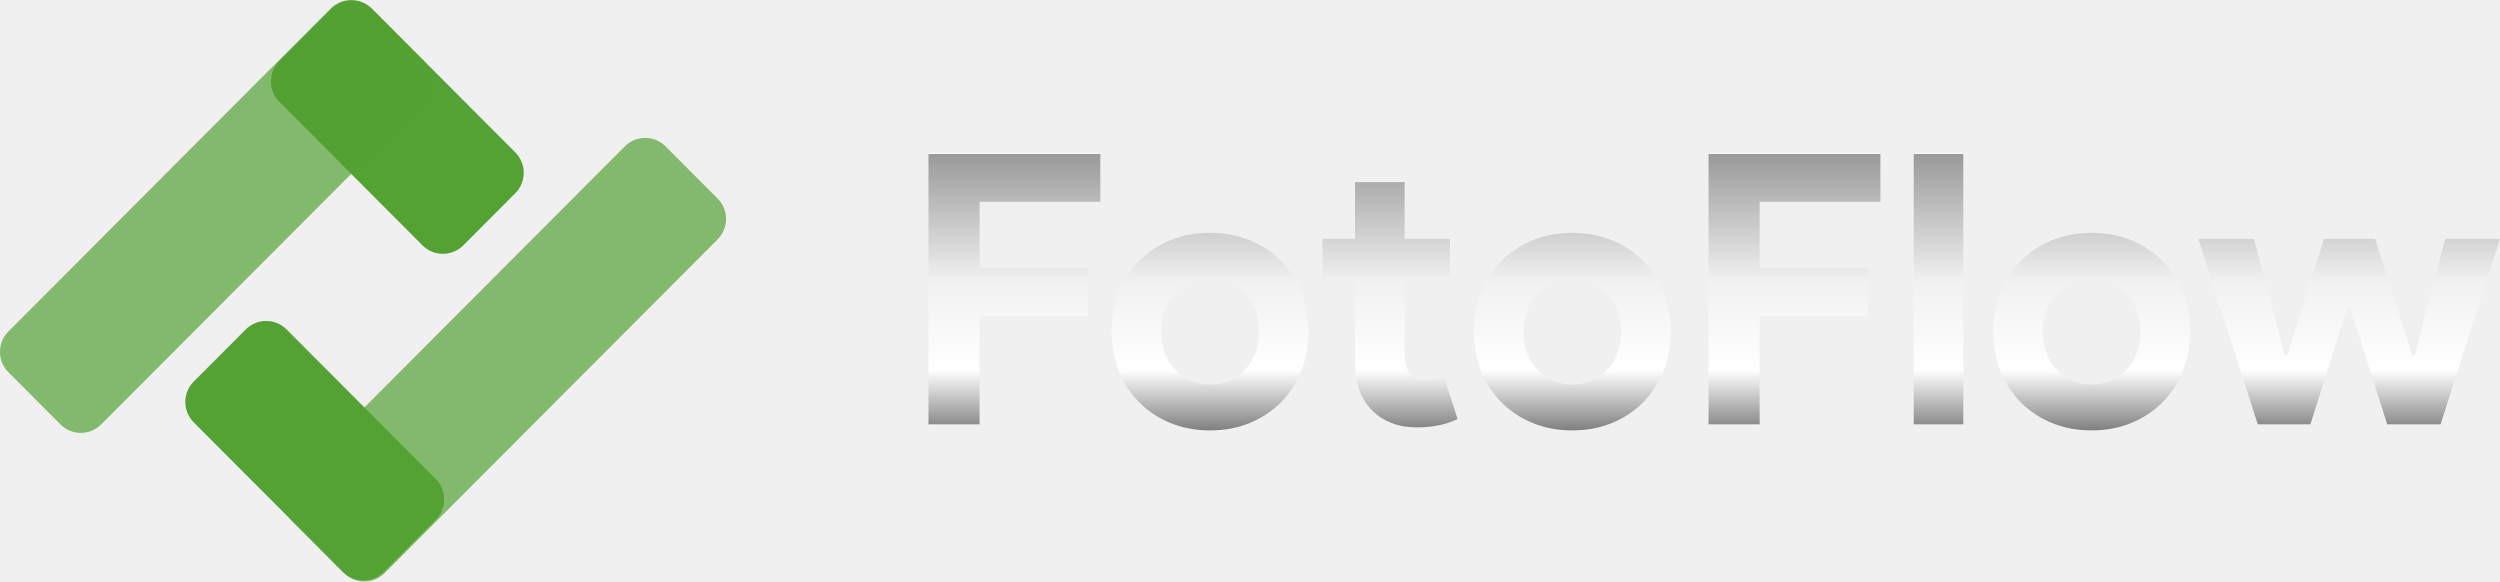
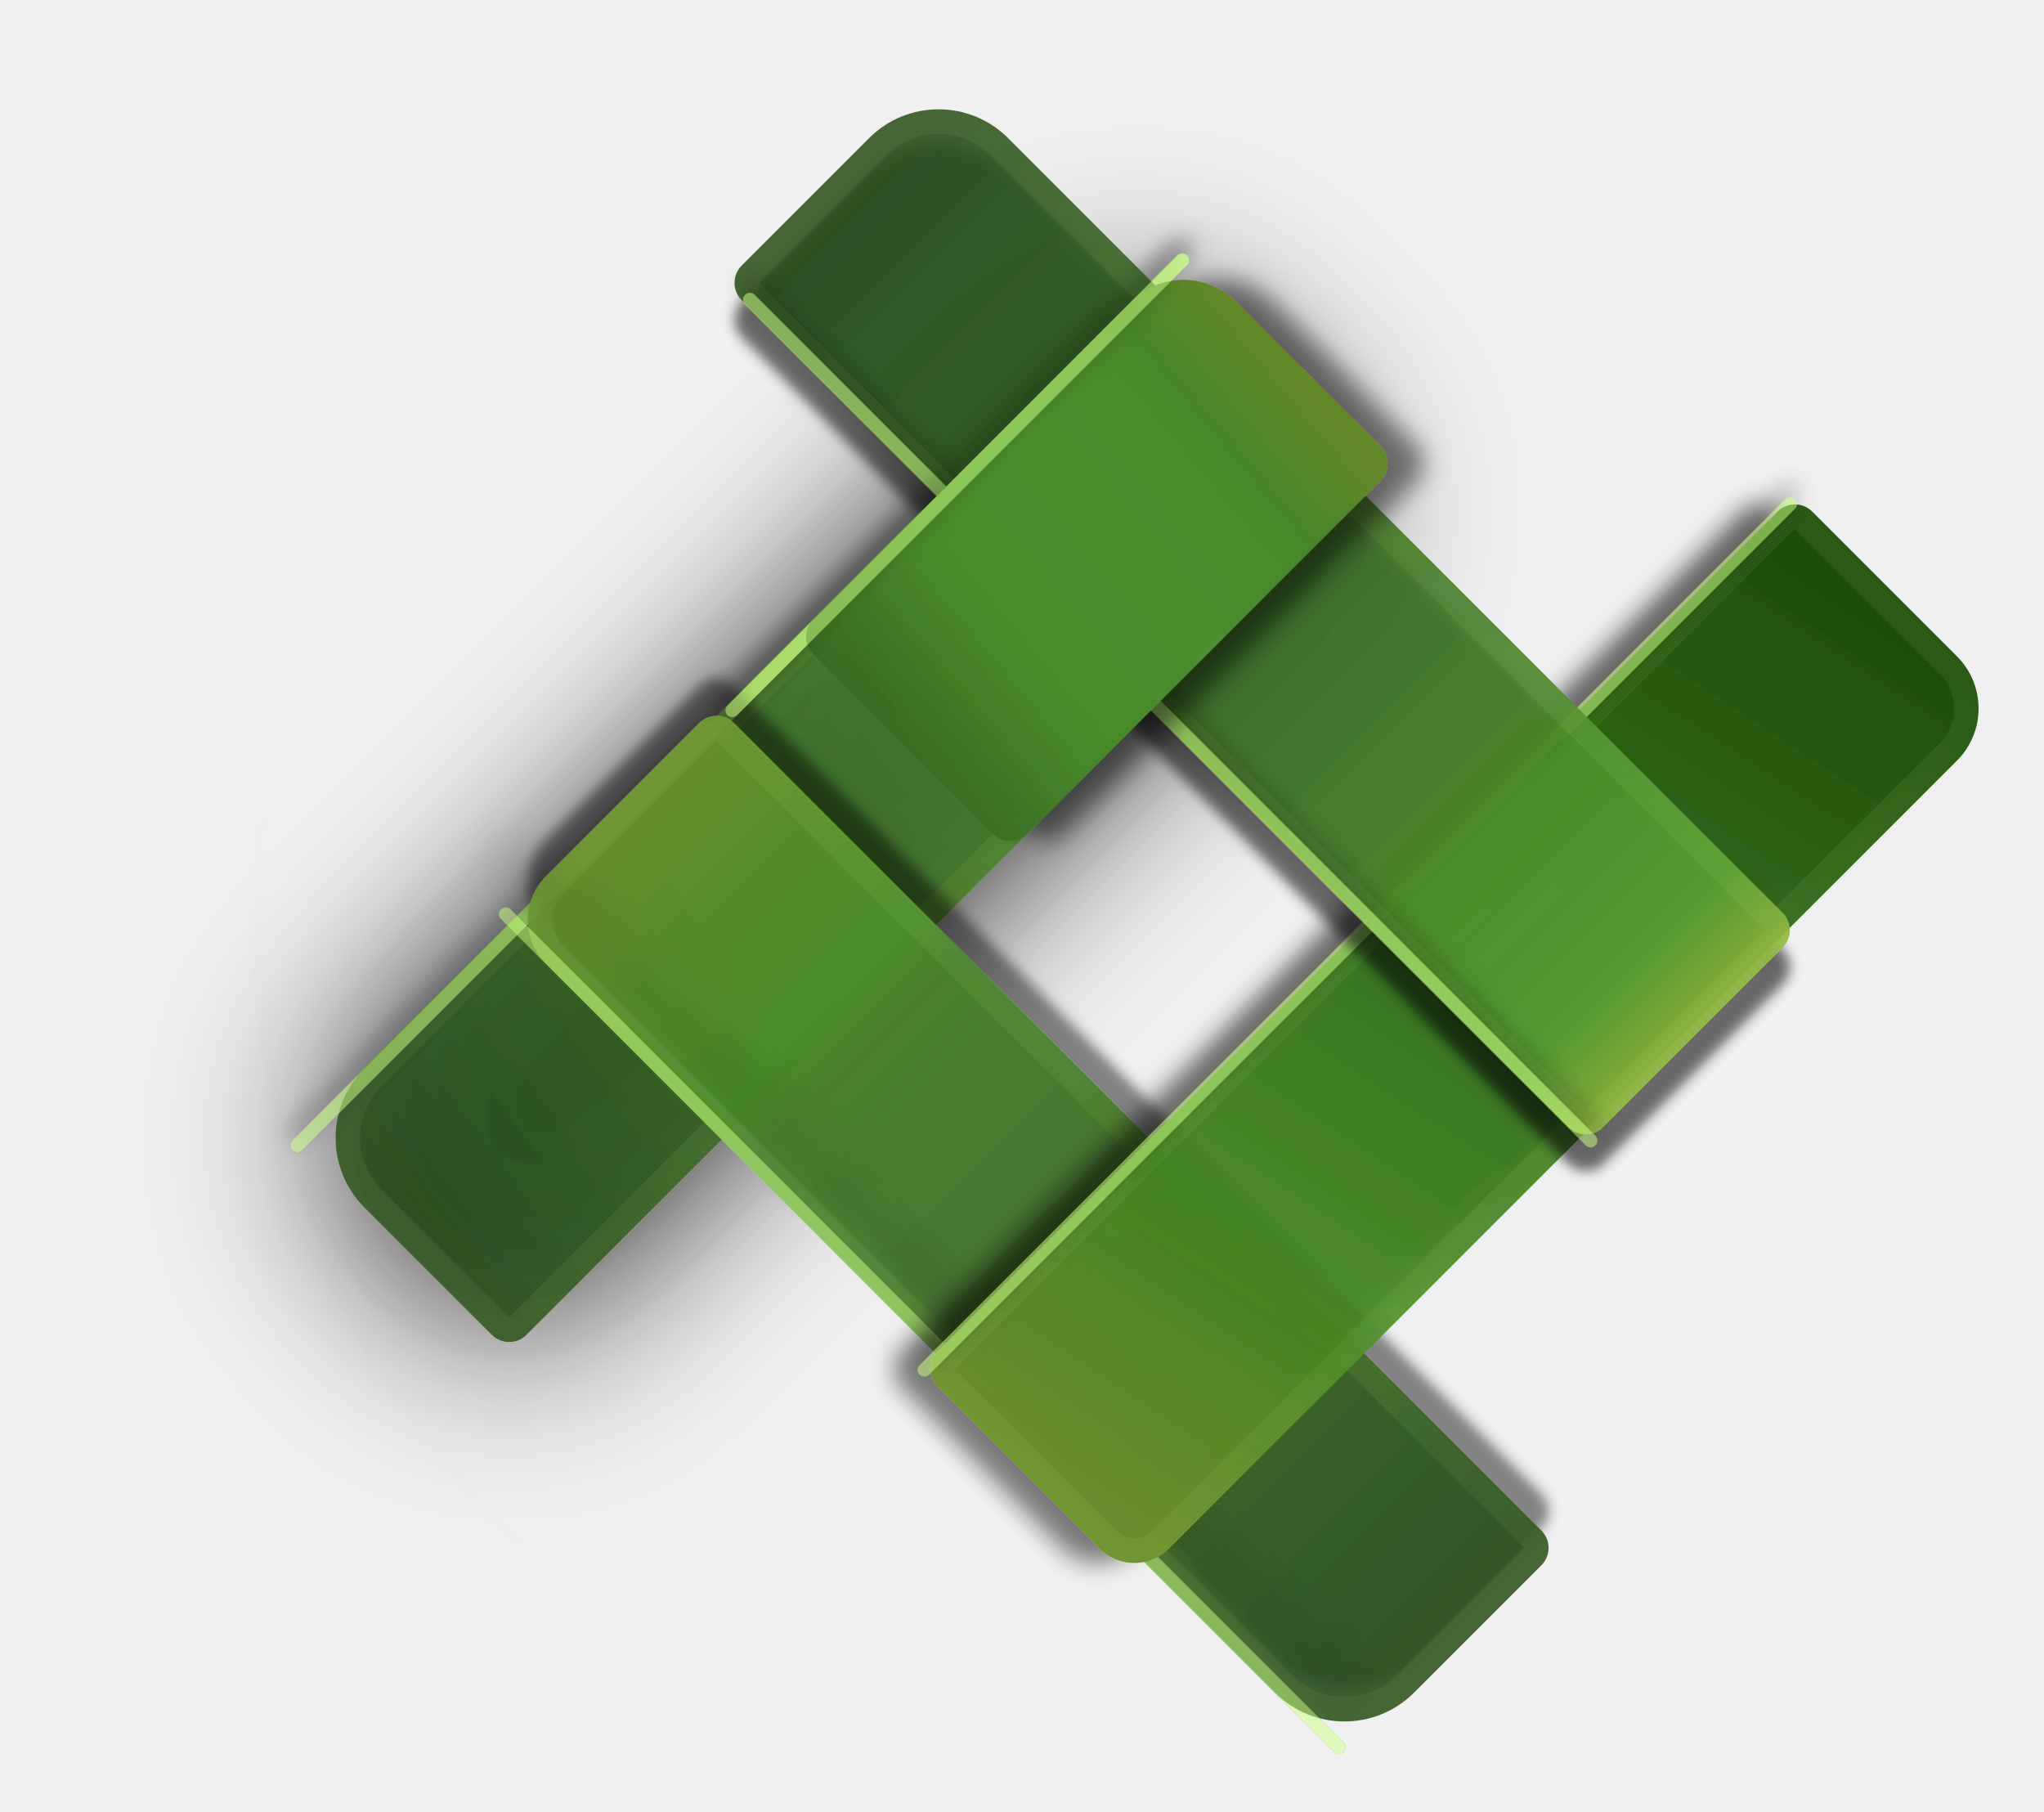
- <svg xmlns="http://www.w3.org/2000/svg" width="4685.363" height="1089.781" viewBox="0 0 4685.363 1089.781">
+ <svg xmlns="http://www.w3.org/2000/svg" xmlns:xlink="http://www.w3.org/1999/xlink" width="166.384" height="147.419" viewBox="0 0 166.384 147.419">
  <defs>
-     <linearGradient id="linear-gradient" x1="0.5" x2="0.5" y2="1" gradientUnits="objectBoundingBox">
-       <stop offset="0" stop-color="#fff" />
-       <stop offset="0" stop-color="#8b8b8b" />
-       <stop offset="0" stop-color="#999" />
-       <stop offset="0.463" stop-color="#f1f1f1" />
-       <stop offset="0.783" stop-color="#fff" />
-       <stop offset="1" stop-color="gray" />
+     <linearGradient id="linear-gradient" x1="0.491" y1="0.997" x2="0.53" y2="0.005" gradientUnits="objectBoundingBox">
+       <stop offset="0" stop-color="#4d932f" stop-opacity="0.902" />
+       <stop offset="1" stop-color="#274a18" stop-opacity="0.902" />
    </linearGradient>
+     <filter id="Rectangle_32" x="0" y="0" width="134.062" height="134.062" filterUnits="userSpaceOnUse">
+       <feOffset input="SourceAlpha" />
+       <feGaussianBlur stdDeviation="8" result="blur" />
+       <feFlood />
+       <feComposite operator="in" in2="blur" />
+       <feComposite in="SourceGraphic" />
+     </filter>
+     <linearGradient id="linear-gradient-2" x1="0.5" x2="0.5" y2="1" gradientUnits="objectBoundingBox">
+       <stop offset="0" stop-color="#4d932f" stop-opacity="0.902" />
+       <stop offset="0.244" stop-color="#4b902e" stop-opacity="0.902" />
+       <stop offset="0.289" stop-color="#448229" stop-opacity="0.902" />
+       <stop offset="1" stop-color="#274a18" stop-opacity="0.902" />
+     </linearGradient>
+     <filter id="Rectangle_47" x="20.401" y="16.397" width="79.622" height="79.622" filterUnits="userSpaceOnUse">
+       <feOffset dy="-1" input="SourceAlpha" />
+       <feGaussianBlur stdDeviation="1" result="blur-2" />
+       <feFlood flood-opacity="0.718" />
+       <feComposite operator="in" in2="blur-2" />
+       <feComposite in="SourceGraphic" />
+     </filter>
+     <linearGradient id="linear-gradient-3" x1="0.5" x2="0.5" y2="1" gradientUnits="objectBoundingBox">
+       <stop offset="0" stop-color="#69932f" stop-opacity="0.902" />
+       <stop offset="0.244" stop-color="#4b902e" stop-opacity="0.902" />
+       <stop offset="0.289" stop-color="#448229" stop-opacity="0.902" />
+       <stop offset="1" stop-color="#274a18" stop-opacity="0.902" />
+     </linearGradient>
+     <filter id="Rectangle_33" x="39.394" y="52.943" width="88.988" height="90.488" filterUnits="userSpaceOnUse">
+       <feOffset dy="-3" input="SourceAlpha" />
+       <feGaussianBlur stdDeviation="0.5" result="blur-3" />
+       <feFlood flood-opacity="0.502" />
+       <feComposite operator="in" in2="blur-3" />
+       <feComposite in="SourceGraphic" />
+     </filter>
+     <filter id="Rectangle_45" x="34.382" y="62.625" width="81.379" height="81.379" filterUnits="userSpaceOnUse">
+       <feOffset dy="-5" input="SourceAlpha" />
+       <feGaussianBlur stdDeviation="2" result="blur-4" />
+       <feFlood flood-opacity="0.467" />
+       <feComposite operator="in" in2="blur-4" />
+       <feComposite in="SourceGraphic" />
+     </filter>
+     <linearGradient id="linear-gradient-5" x1="0.482" y1="0.992" x2="0.433" y2="0.022" gradientUnits="objectBoundingBox">
+       <stop offset="0" stop-color="#6b8c2d" />
+       <stop offset="0.276" stop-color="#408621" stop-opacity="0.902" />
+       <stop offset="1" stop-color="#1e4e0a" />
+     </linearGradient>
+     <filter id="Rectangle_34" x="68.89" y="37.231" width="94.645" height="94.645" filterUnits="userSpaceOnUse">
+       <feOffset dx="-3" input="SourceAlpha" />
+       <feGaussianBlur stdDeviation="1" result="blur-5" />
+       <feFlood flood-opacity="0.502" />
+       <feComposite operator="in" in2="blur-5" />
+       <feComposite in="SourceGraphic" />
+     </filter>
+     <filter id="Rectangle_49" x="71.456" y="36.235" width="78.056" height="78.056" filterUnits="userSpaceOnUse">
+       <feOffset dy="-1" input="SourceAlpha" />
+       <feGaussianBlur stdDeviation="1" result="blur-6" />
+       <feFlood flood-opacity="0.718" />
+       <feComposite operator="in" in2="blur-6" />
+       <feComposite in="SourceGraphic" />
+     </filter>
+     <linearGradient id="linear-gradient-7" x1="0.5" x2="0.5" y2="1" gradientUnits="objectBoundingBox">
+       <stop offset="0" stop-color="#91b53f" stop-opacity="0.902" />
+       <stop offset="0.078" stop-color="#549a31" />
+       <stop offset="0.24" stop-color="#4c902e" stop-opacity="0.902" />
+       <stop offset="0.302" stop-color="#417c28" stop-opacity="0.902" />
+       <stop offset="0.564" stop-color="#376922" stop-opacity="0.902" />
+       <stop offset="0.83" stop-color="#2d561c" stop-opacity="0.902" />
+       <stop offset="1" stop-color="#274a18" stop-opacity="0.902" />
+     </linearGradient>
+     <filter id="Rectangle_29" x="57.456" y="5.591" width="90.561" height="92.061" filterUnits="userSpaceOnUse">
+       <feOffset dy="3" input="SourceAlpha" />
+       <feGaussianBlur stdDeviation="0.5" result="blur-7" />
+       <feFlood flood-opacity="0.616" />
+       <feComposite operator="in" in2="blur-7" />
+       <feComposite in="SourceGraphic" />
+     </filter>
+     <filter id="Rectangle_46" x="57.247" y="19.616" width="76.007" height="76.007" filterUnits="userSpaceOnUse">
+       <feOffset dy="-1" input="SourceAlpha" />
+       <feGaussianBlur stdDeviation="1" result="blur-8" />
+       <feFlood flood-opacity="0.718" />
+       <feComposite operator="in" in2="blur-8" />
+       <feComposite in="SourceGraphic" />
+     </filter>
+     <linearGradient id="linear-gradient-9" x1="0.473" y1="0.986" x2="0.549" y2="-0.57" gradientUnits="objectBoundingBox">
+       <stop offset="0" stop-color="#64882b" />
+       <stop offset="0.11" stop-color="#47872a" />
+       <stop offset="0.281" stop-color="#4b902e" />
+       <stop offset="0.484" stop-color="#47882b" />
+       <stop offset="0.689" stop-color="#34621f" stop-opacity="0.902" />
+       <stop offset="0.854" stop-color="#284b18" stop-opacity="0.902" />
+       <stop offset="1" stop-color="#274a18" stop-opacity="0.902" />
+     </linearGradient>
+     <filter id="Rectangle_40" x="64.778" y="17.296" width="54.988" height="54.988" filterUnits="userSpaceOnUse">
+       <feOffset dx="3" input="SourceAlpha" />
+       <feGaussianBlur stdDeviation="1" result="blur-9" />
+       <feFlood flood-opacity="0.502" />
+       <feComposite operator="in" in2="blur-9" />
+       <feComposite in="SourceGraphic" />
+     </filter>
+     <filter id="Rectangle_48" x="55.818" y="16.397" width="44.205" height="44.205" filterUnits="userSpaceOnUse">
+       <feOffset dy="-1" input="SourceAlpha" />
+       <feGaussianBlur stdDeviation="1" result="blur-10" />
+       <feFlood flood-opacity="0.718" />
+       <feComposite operator="in" in2="blur-10" />
+       <feComposite in="SourceGraphic" />
+     </filter>
+     <clipPath id="clip">
+       <use xlink:href="#fill" />
+     </clipPath>
+     <clipPath id="clip-2">
+       <use xlink:href="#fill-2" />
+     </clipPath>
+     <clipPath id="clip-3">
+       <use xlink:href="#fill-3" />
+     </clipPath>
+     <clipPath id="clip-4">
+       <use xlink:href="#fill-4" />
+     </clipPath>
+     <clipPath id="clip-5">
+       <use xlink:href="#fill-5" />
+     </clipPath>
  </defs>
-   <g id="Group_2" data-name="Group 2" transform="translate(-4341 -525)">
-     <g id="Group_3" data-name="Group 3">
-       <g id="Group_1" data-name="Group 1">
-         <g id="Vector" transform="translate(4340.92 524.229)">
-           <path id="Path_2" data-name="Path 2" d="M1171.15,275.1a53.852,53.852,0,0,1,76.28,0l97.56,97.786a54.138,54.138,0,0,1,0,76.454L721.029,1074.72a53.857,53.857,0,0,1-76.281,0l-97.565-97.785a54.149,54.149,0,0,1,0-76.454Z" fill="rgba(84,161,52,0.7)" />
-           <path id="Path_3" data-name="Path 3" d="M965.841,286.426a54.149,54.149,0,0,1,0,76.454l-97.565,97.785a53.853,53.853,0,0,1-76.281,0L523.57,191.633a54.147,54.147,0,0,1,0-76.454l97.564-97.785a53.854,53.854,0,0,1,76.282,0Z" fill="#54a134" />
-           <path id="Path_4" data-name="Path 4" d="M816.7,898.416a54.149,54.149,0,0,1,0,76.454l-97.565,97.78a53.839,53.839,0,0,1-76.281,0L363.171,792.338a54.147,54.147,0,0,1,0-76.454L460.735,618.1a53.851,53.851,0,0,1,76.281,0Z" fill="#54a134" />
-           <path id="Path_5" data-name="Path 5" d="M619.869,16.605a53.853,53.853,0,0,1,76.281,0l97.564,97.786a54.147,54.147,0,0,1,0,76.453L189.724,796.2a53.853,53.853,0,0,1-76.281,0L15.878,698.416a54.148,54.148,0,0,1,0-76.454Z" fill="rgba(84,161,52,0.7)" />
-         </g>
+   <g id="fotoflow-pro-logo" transform="translate(-594.606 -77.663)">
+     <g id="Ellipse_1" data-name="Ellipse 1" transform="translate(614.99 79.082)" fill="#fff" stroke="#707070" stroke-width="1" opacity="0.01">
+       <circle cx="73" cy="73" r="73" stroke="none" />
+       <circle cx="73" cy="73" r="72.5" fill="none" />
+     </g>
+     <g transform="matrix(1, 0, 0, 1, 594.61, 77.66)" filter="url(#Rectangle_32)">
+       <g id="Rectangle_32-2" data-name="Rectangle 32" transform="translate(41.44 110.06) rotate(-135)" stroke="rgba(202,255,131,0.07)" stroke-width="2" fill="url(#linear-gradient)">
+         <path d="M2,0H16.662a8,8,0,0,1,8,8V95.048a2,2,0,0,1-2,2H2a2,2,0,0,1-2-2V2A2,2,0,0,1,2,0Z" stroke="none" />
+         <path d="M2,1H16.662a7,7,0,0,1,7,7V95.048a1,1,0,0,1-1,1H2a1,1,0,0,1-1-1V2A1,1,0,0,1,2,1Z" fill="none" />
      </g>
    </g>
-     <path id="Path_6" data-name="Path 6" d="M46.08,155.76H368.132v90.8H141.844v123.43H345.432v90.8H141.844V663.666H46.08ZM573.848,304.727q40.434,0,74.129,13.833a175.473,175.473,0,0,1,58.168,38.306q24.473,24.473,38.306,58.523t13.833,74.483q0,40.434-13.833,74.483t-38.306,58.523a175.473,175.473,0,0,1-58.168,38.306q-33.695,13.833-74.129,13.833t-74.129-13.833a175.474,175.474,0,0,1-58.168-38.306q-24.473-24.473-38.306-58.523t-13.833-74.483q0-40.434,13.833-74.483t38.306-58.523a175.474,175.474,0,0,1,58.168-38.306Q533.414,304.727,573.848,304.727Zm0,284.456a90.987,90.987,0,0,0,34.4-6.739,87.732,87.732,0,0,0,29.439-19.508,92.466,92.466,0,0,0,20.217-31.212q7.448-18.443,7.448-41.853t-7.448-41.853a92.466,92.466,0,0,0-20.217-31.212A87.732,87.732,0,0,0,608.253,397.3a92.1,92.1,0,0,0-69.163,0,88.683,88.683,0,0,0-29.084,19.508,92.465,92.465,0,0,0-20.217,31.212q-7.448,18.444-7.448,41.853t7.448,41.853a92.465,92.465,0,0,0,20.217,31.212,88.682,88.682,0,0,0,29.084,19.508A90.143,90.143,0,0,0,573.848,589.183ZM845.535,395.526H784.53V316.077h61.006v-106.4h92.927v106.4h85.124v79.449H938.462V530.305a95.121,95.121,0,0,0,2.483,22.345,35.98,35.98,0,0,0,9.576,17.379q9.931,11.35,28.375,11.35,12.059,0,19.153-2.483a59.885,59.885,0,0,0,13.478-6.739l26.247,81.577a153.2,153.2,0,0,1-35.114,11.7,204.576,204.576,0,0,1-41.5,3.9q-26.247,0-47.173-8.158t-35.114-22.345q-33.34-31.922-33.34-90.8Zm407.176-90.8q40.434,0,74.129,13.833a175.476,175.476,0,0,1,58.168,38.306q24.473,24.473,38.306,58.523t13.833,74.483q0,40.434-13.833,74.483t-38.306,58.523a175.476,175.476,0,0,1-58.168,38.306q-33.695,13.833-74.129,13.833t-74.129-13.833a175.473,175.473,0,0,1-58.168-38.306q-24.473-24.473-38.306-58.523t-13.833-74.483q0-40.434,13.833-74.483t38.306-58.523a175.473,175.473,0,0,1,58.168-38.306Q1212.277,304.727,1252.711,304.727Zm0,284.456a90.987,90.987,0,0,0,34.4-6.739,87.731,87.731,0,0,0,29.439-19.508,92.462,92.462,0,0,0,20.217-31.212q7.448-18.443,7.448-41.853t-7.448-41.853a92.462,92.462,0,0,0-20.217-31.212,87.731,87.731,0,0,0-29.439-19.508,92.1,92.1,0,0,0-69.163,0,88.683,88.683,0,0,0-29.084,19.508,92.464,92.464,0,0,0-20.217,31.212q-7.448,18.444-7.448,41.853t7.448,41.853a92.464,92.464,0,0,0,20.217,31.212,88.683,88.683,0,0,0,29.084,19.508A90.143,90.143,0,0,0,1252.711,589.183ZM1508.083,155.76h322.052v90.8H1603.847v123.43h203.588v90.8H1603.847V663.666h-95.764Zm384.476,507.906V155.76h92.927V663.666Zm333.4-358.939q40.434,0,74.129,13.833a175.473,175.473,0,0,1,58.168,38.306q24.473,24.473,38.306,58.523t13.833,74.483q0,40.434-13.833,74.483t-38.306,58.523a175.473,175.473,0,0,1-58.168,38.306q-33.695,13.833-74.129,13.833t-74.129-13.833a175.478,175.478,0,0,1-58.168-38.306q-24.473-24.473-38.306-58.523t-13.833-74.483q0-40.434,13.833-74.483t38.306-58.523a175.478,175.478,0,0,1,58.168-38.306Q2185.527,304.727,2225.961,304.727Zm0,284.456a90.987,90.987,0,0,0,34.4-6.739,87.731,87.731,0,0,0,29.438-19.508,92.464,92.464,0,0,0,20.217-31.212q7.448-18.443,7.448-41.853t-7.448-41.853a92.464,92.464,0,0,0-20.217-31.212,87.731,87.731,0,0,0-29.438-19.508,92.1,92.1,0,0,0-69.163,0,88.683,88.683,0,0,0-29.084,19.508,92.464,92.464,0,0,0-20.217,31.212q-7.448,18.444-7.448,41.853t7.448,41.853a92.464,92.464,0,0,0,20.217,31.212,88.683,88.683,0,0,0,29.084,19.508A90.143,90.143,0,0,0,2225.961,589.183ZM2426,316.077h104.277l57.459,217.775h4.966l68.808-217.775h95.764l69.518,217.775h4.966l56.75-217.775h102.858L2880,663.666H2779.976l-69.518-219.194h-4.966l-69.518,219.194h-98.6Z" transform="translate(6034.997 656.612)" fill="url(#linear-gradient)" />
+     <g transform="matrix(1, 0, 0, 1, 594.61, 77.66)" filter="url(#Rectangle_47)">
+       <g id="Rectangle_47-2" data-name="Rectangle 47" transform="translate(96.24 20.4) rotate(45)" stroke="#caff83" stroke-width="2" opacity="0.5" fill="url(#linear-gradient-2)">
+         <rect id="fill" width="1.111" height="103.005" rx="0.556" stroke="none" />
+         <path d="M0,1h1.111M1,0v103.005M1.111,102.005h-1.111M0.111,103.005v-103.005" fill="none" clip-path="url(#clip)" />
+       </g>
+     </g>
+     <g transform="matrix(1, 0, 0, 1, 594.61, 77.66)" filter="url(#Rectangle_33)">
+       <g id="Rectangle_33-2" data-name="Rectangle 33" transform="translate(40.89 74.88) rotate(-45)" stroke="rgba(202,255,131,0.07)" stroke-width="2" fill="url(#linear-gradient-3)">
+         <path d="M5,0H22.662a2,2,0,0,1,2,2V94.944a2,2,0,0,1-2,2H8a8,8,0,0,1-8-8V5A5,5,0,0,1,5,0Z" stroke="none" />
+         <path d="M5,1H22.662a1,1,0,0,1,1,1V94.944a1,1,0,0,1-1,1H8a7,7,0,0,1-7-7V5A4,4,0,0,1,5,1Z" fill="none" />
+       </g>
+     </g>
+     <g transform="matrix(1, 0, 0, 1, 594.61, 77.66)" filter="url(#Rectangle_45)">
+       <g id="Rectangle_45-2" data-name="Rectangle 45" transform="translate(40.38 74.41) rotate(-45)" stroke="#caff83" stroke-width="2" opacity="0.5" fill="url(#linear-gradient-2)">
+         <rect id="fill-2" width="1.111" height="97.005" rx="0.556" stroke="none" />
+         <path d="M0,1h1.111M1,0v97.005M1.111,96.005h-1.111M0.111,97.005v-97.005" fill="none" clip-path="url(#clip-2)" />
+       </g>
+     </g>
+     <g transform="matrix(1, 0, 0, 1, 594.61, 77.66)" filter="url(#Rectangle_34)">
+       <g id="Rectangle_34-2" data-name="Rectangle 34" transform="translate(146.1 40.23) rotate(45)" stroke="rgba(202,255,131,0.07)" stroke-width="2" fill="url(#linear-gradient-5)">
+         <path d="M2,0H18.662a6,6,0,0,1,6,6V96.7a4,4,0,0,1-4,4H2a2,2,0,0,1-2-2V2A2,2,0,0,1,2,0Z" stroke="none" />
+         <path d="M2,1H18.662a5,5,0,0,1,5,5V96.7a3,3,0,0,1-3,3H2a1,1,0,0,1-1-1V2A1,1,0,0,1,2,1Z" fill="none" />
+       </g>
+     </g>
+     <g transform="matrix(1, 0, 0, 1, 594.61, 77.66)" filter="url(#Rectangle_49)">
+       <g id="Rectangle_49-2" data-name="Rectangle 49" transform="translate(145.73 40.23) rotate(45)" stroke="#caff83" stroke-width="2" opacity="0.5" fill="url(#linear-gradient-2)">
+         <rect id="fill-3" width="1.1" height="100.803" rx="0.55" stroke="none" />
+         <path d="M0,1h1.1M1,0v100.803M1.1,99.803h-1.1M0.1,100.803v-100.803" fill="none" clip-path="url(#clip-3)" />
+       </g>
+     </g>
+     <g transform="matrix(1, 0, 0, 1, 594.61, 77.66)" filter="url(#Rectangle_29)">
+       <g id="Rectangle_29-2" data-name="Rectangle 29" transform="translate(146.52 75.71) rotate(135)" stroke="rgba(202,255,131,0.07)" stroke-width="2" fill="url(#linear-gradient-7)">
+         <path d="M2,0H22.662a2,2,0,0,1,2,2V97.167a2,2,0,0,1-2,2H8a8,8,0,0,1-8-8V2A2,2,0,0,1,2,0Z" stroke="none" />
+         <path d="M2,1H22.662a1,1,0,0,1,1,1V97.167a1,1,0,0,1-1,1H8a7,7,0,0,1-7-7V2A1,1,0,0,1,2,1Z" fill="none" />
+       </g>
+     </g>
+     <g transform="matrix(1, 0, 0, 1, 594.61, 77.66)" filter="url(#Rectangle_46)">
+       <g id="Rectangle_46-2" data-name="Rectangle 46" transform="translate(60.25 24.4) rotate(-45)" stroke="#caff83" stroke-width="2" opacity="0.5" fill="url(#linear-gradient-2)">
+         <rect id="fill-4" width="1.111" height="97.893" rx="0.556" stroke="none" />
+         <path d="M0,1h1.111M1,0v97.893M1.111,96.893h-1.111M0.111,97.893v-97.893" fill="none" clip-path="url(#clip-4)" />
+       </g>
+     </g>
+     <g transform="matrix(1, 0, 0, 1, 594.61, 77.66)" filter="url(#Rectangle_40)">
+       <path id="Rectangle_40-2" data-name="Rectangle 40" d="M2,0H22.662a2,2,0,0,1,2,2V38.617a6,6,0,0,1-6,6H2a2,2,0,0,1-2-2V2A2,2,0,0,1,2,0Z" transform="translate(82.22 69.28) rotate(-135)" fill="url(#linear-gradient-9)" />
+     </g>
+     <g transform="matrix(1, 0, 0, 1, 594.61, 77.66)" filter="url(#Rectangle_48)">
+       <g id="Rectangle_48-2" data-name="Rectangle 48" transform="translate(96.24 20.4) rotate(45)" stroke="#caff83" stroke-width="2" opacity="0.5" fill="url(#linear-gradient-2)">
+         <rect id="fill-5" width="1.111" height="52.919" rx="0.556" stroke="none" />
+         <path d="M0,1h1.111M1,0v52.919M1.111,51.919h-1.111M0.111,52.919v-52.919" fill="none" clip-path="url(#clip-5)" />
+       </g>
+     </g>
  </g>
</svg>
